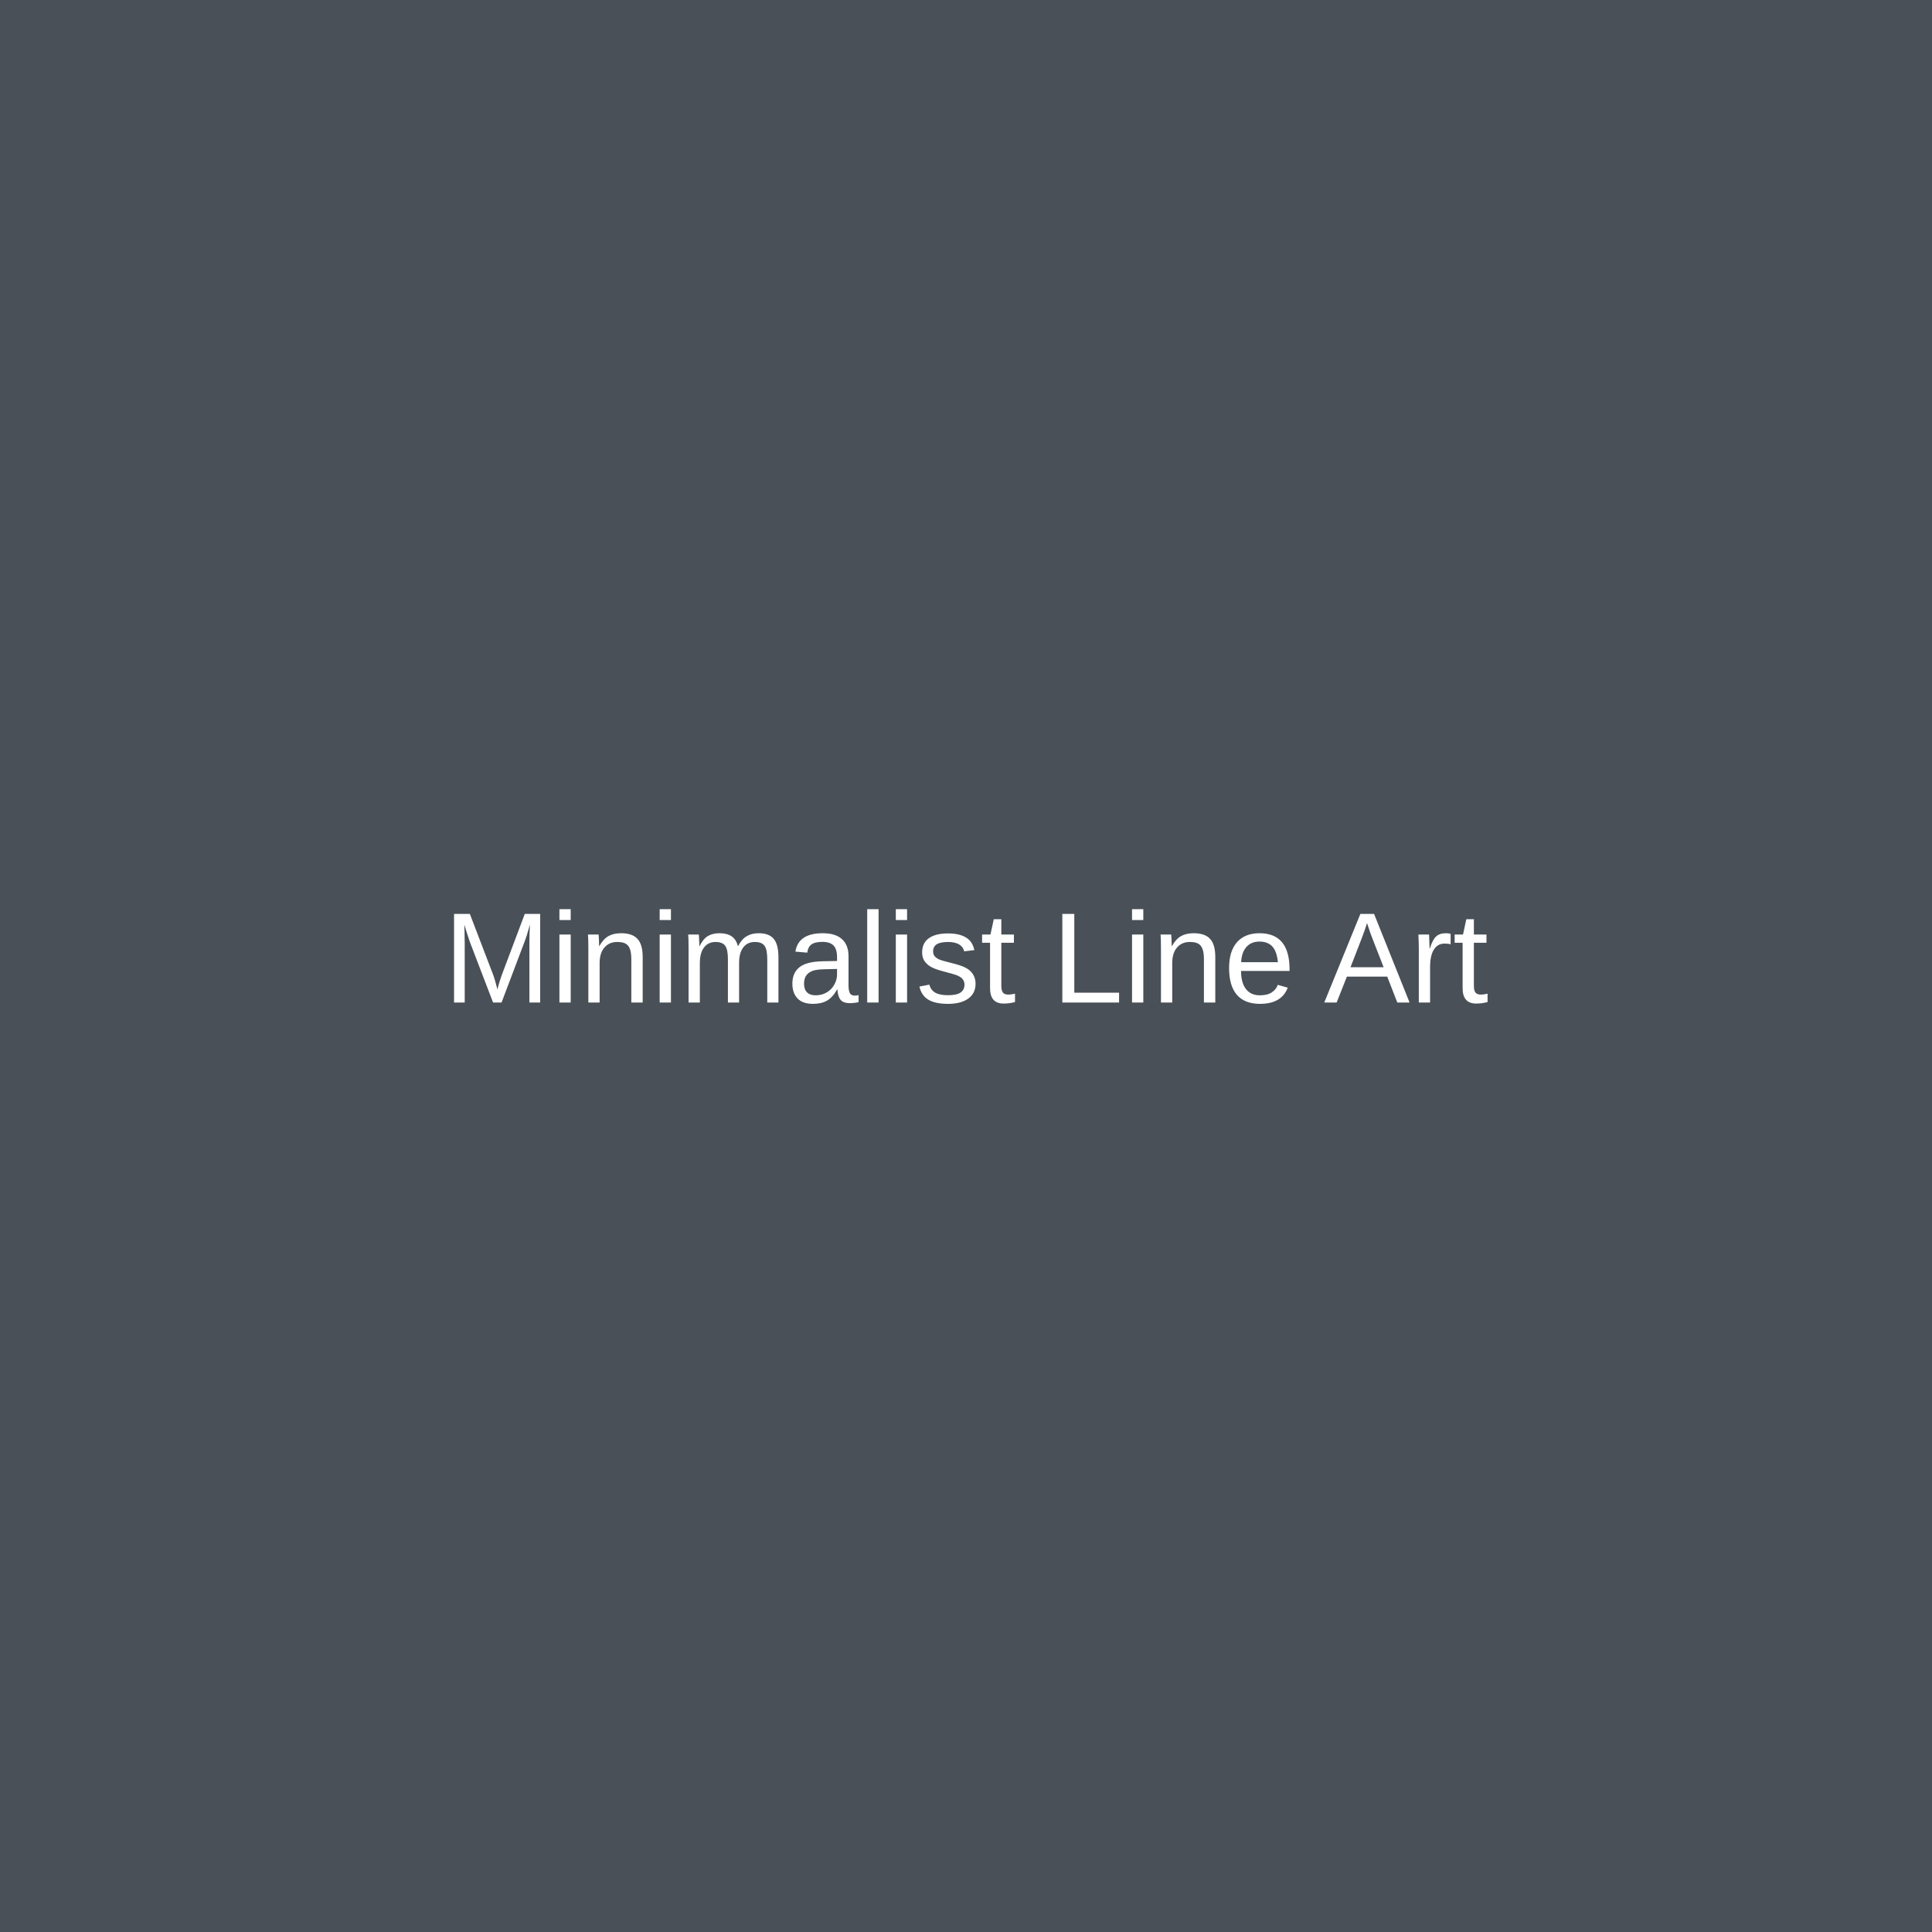
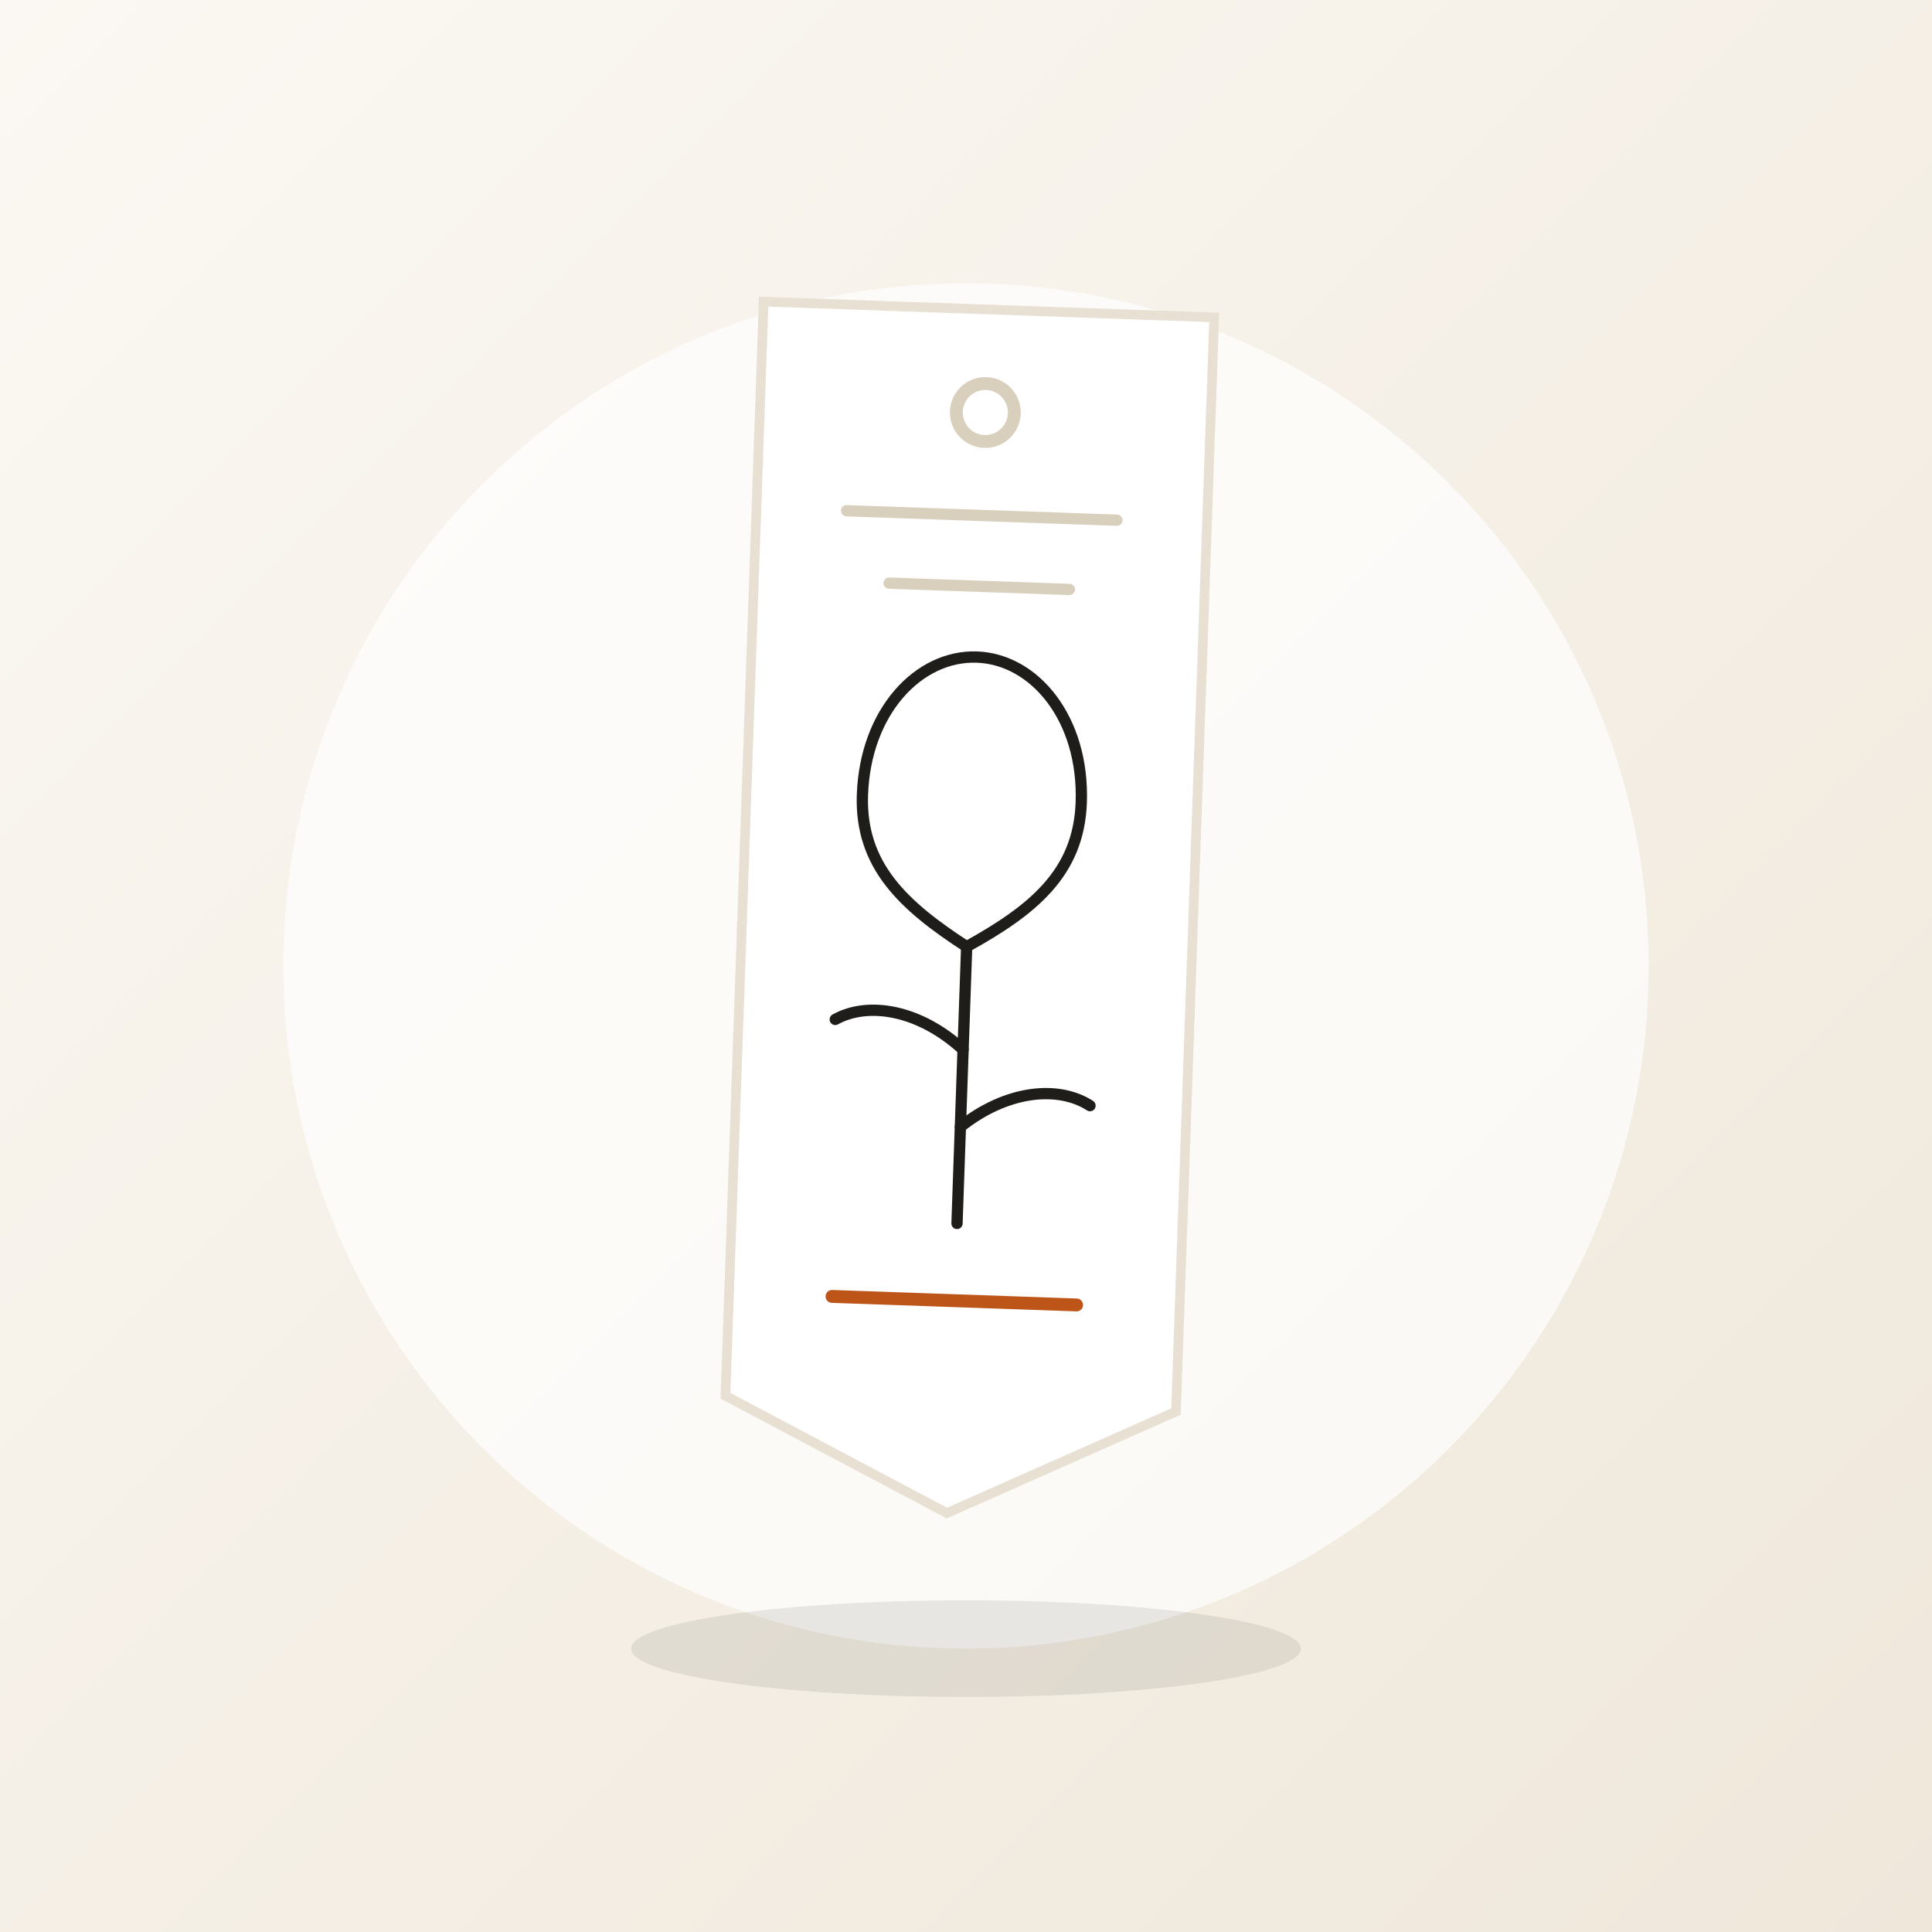
- <svg xmlns="http://www.w3.org/2000/svg" width="300" height="300" viewBox="0 0 300 300">
-   <rect width="300" height="300" fill="#495057" />
-   <text x="50%" y="50%" dominant-baseline="middle" text-anchor="middle" font-family="Arial, sans-serif" font-size="20" fill="#ffffff">Minimalist Line Art</text>
+ <svg xmlns="http://www.w3.org/2000/svg" width="600" height="600" viewBox="0 0 600 600" role="img" aria-label="Minimalist Line Art Bookmark: an off-white bookmark with a single continuous line drawing">
+   <defs>
+     <linearGradient id="bg4" x1="0" y1="0" x2="1" y2="1">
+       <stop offset="0" stop-color="#fbf8f3" />
+       <stop offset="1" stop-color="#efe7da" />
+     </linearGradient>
+   </defs>
+   <rect width="600" height="600" fill="url(#bg4)" />
+   <circle cx="300" cy="300" r="212" fill="#ffffff" opacity=".7" />
+   <ellipse cx="300" cy="512" rx="104" ry="15" fill="#1f1d1a" opacity=".09" />
+   <g transform="rotate(2 300 300)">
+     <path d="M230 96h140v340l-70 34-70-34z" fill="#ffffff" stroke="#e8e0d3" stroke-width="3" />
+     <g fill="none" stroke="#1f1d1a" stroke-width="3.5" stroke-linecap="round" stroke-linejoin="round">
+       <path d="M266 248c0-26 16-44 34-44s34 18 34 44c0 22-14 34-34 46-20-12-34-24-34-46z" />
+       <path d="M300 294v86" />
+       <path d="M300 326c-14-12-30-14-40-8M300 350c14-12 30-14 40-8" />
+     </g>
+     <g stroke="#bd5518" stroke-width="4" stroke-linecap="round">
+       <path d="M262 404h76" />
+     </g>
+     <g stroke="#d9cfbd" stroke-width="3.5" stroke-linecap="round">
+       <path d="M258 160h84M272 182h56" />
+     </g>
+     <circle cx="300" cy="128" r="9" fill="none" stroke="#d9cfbd" stroke-width="4" />
+   </g>
</svg>
